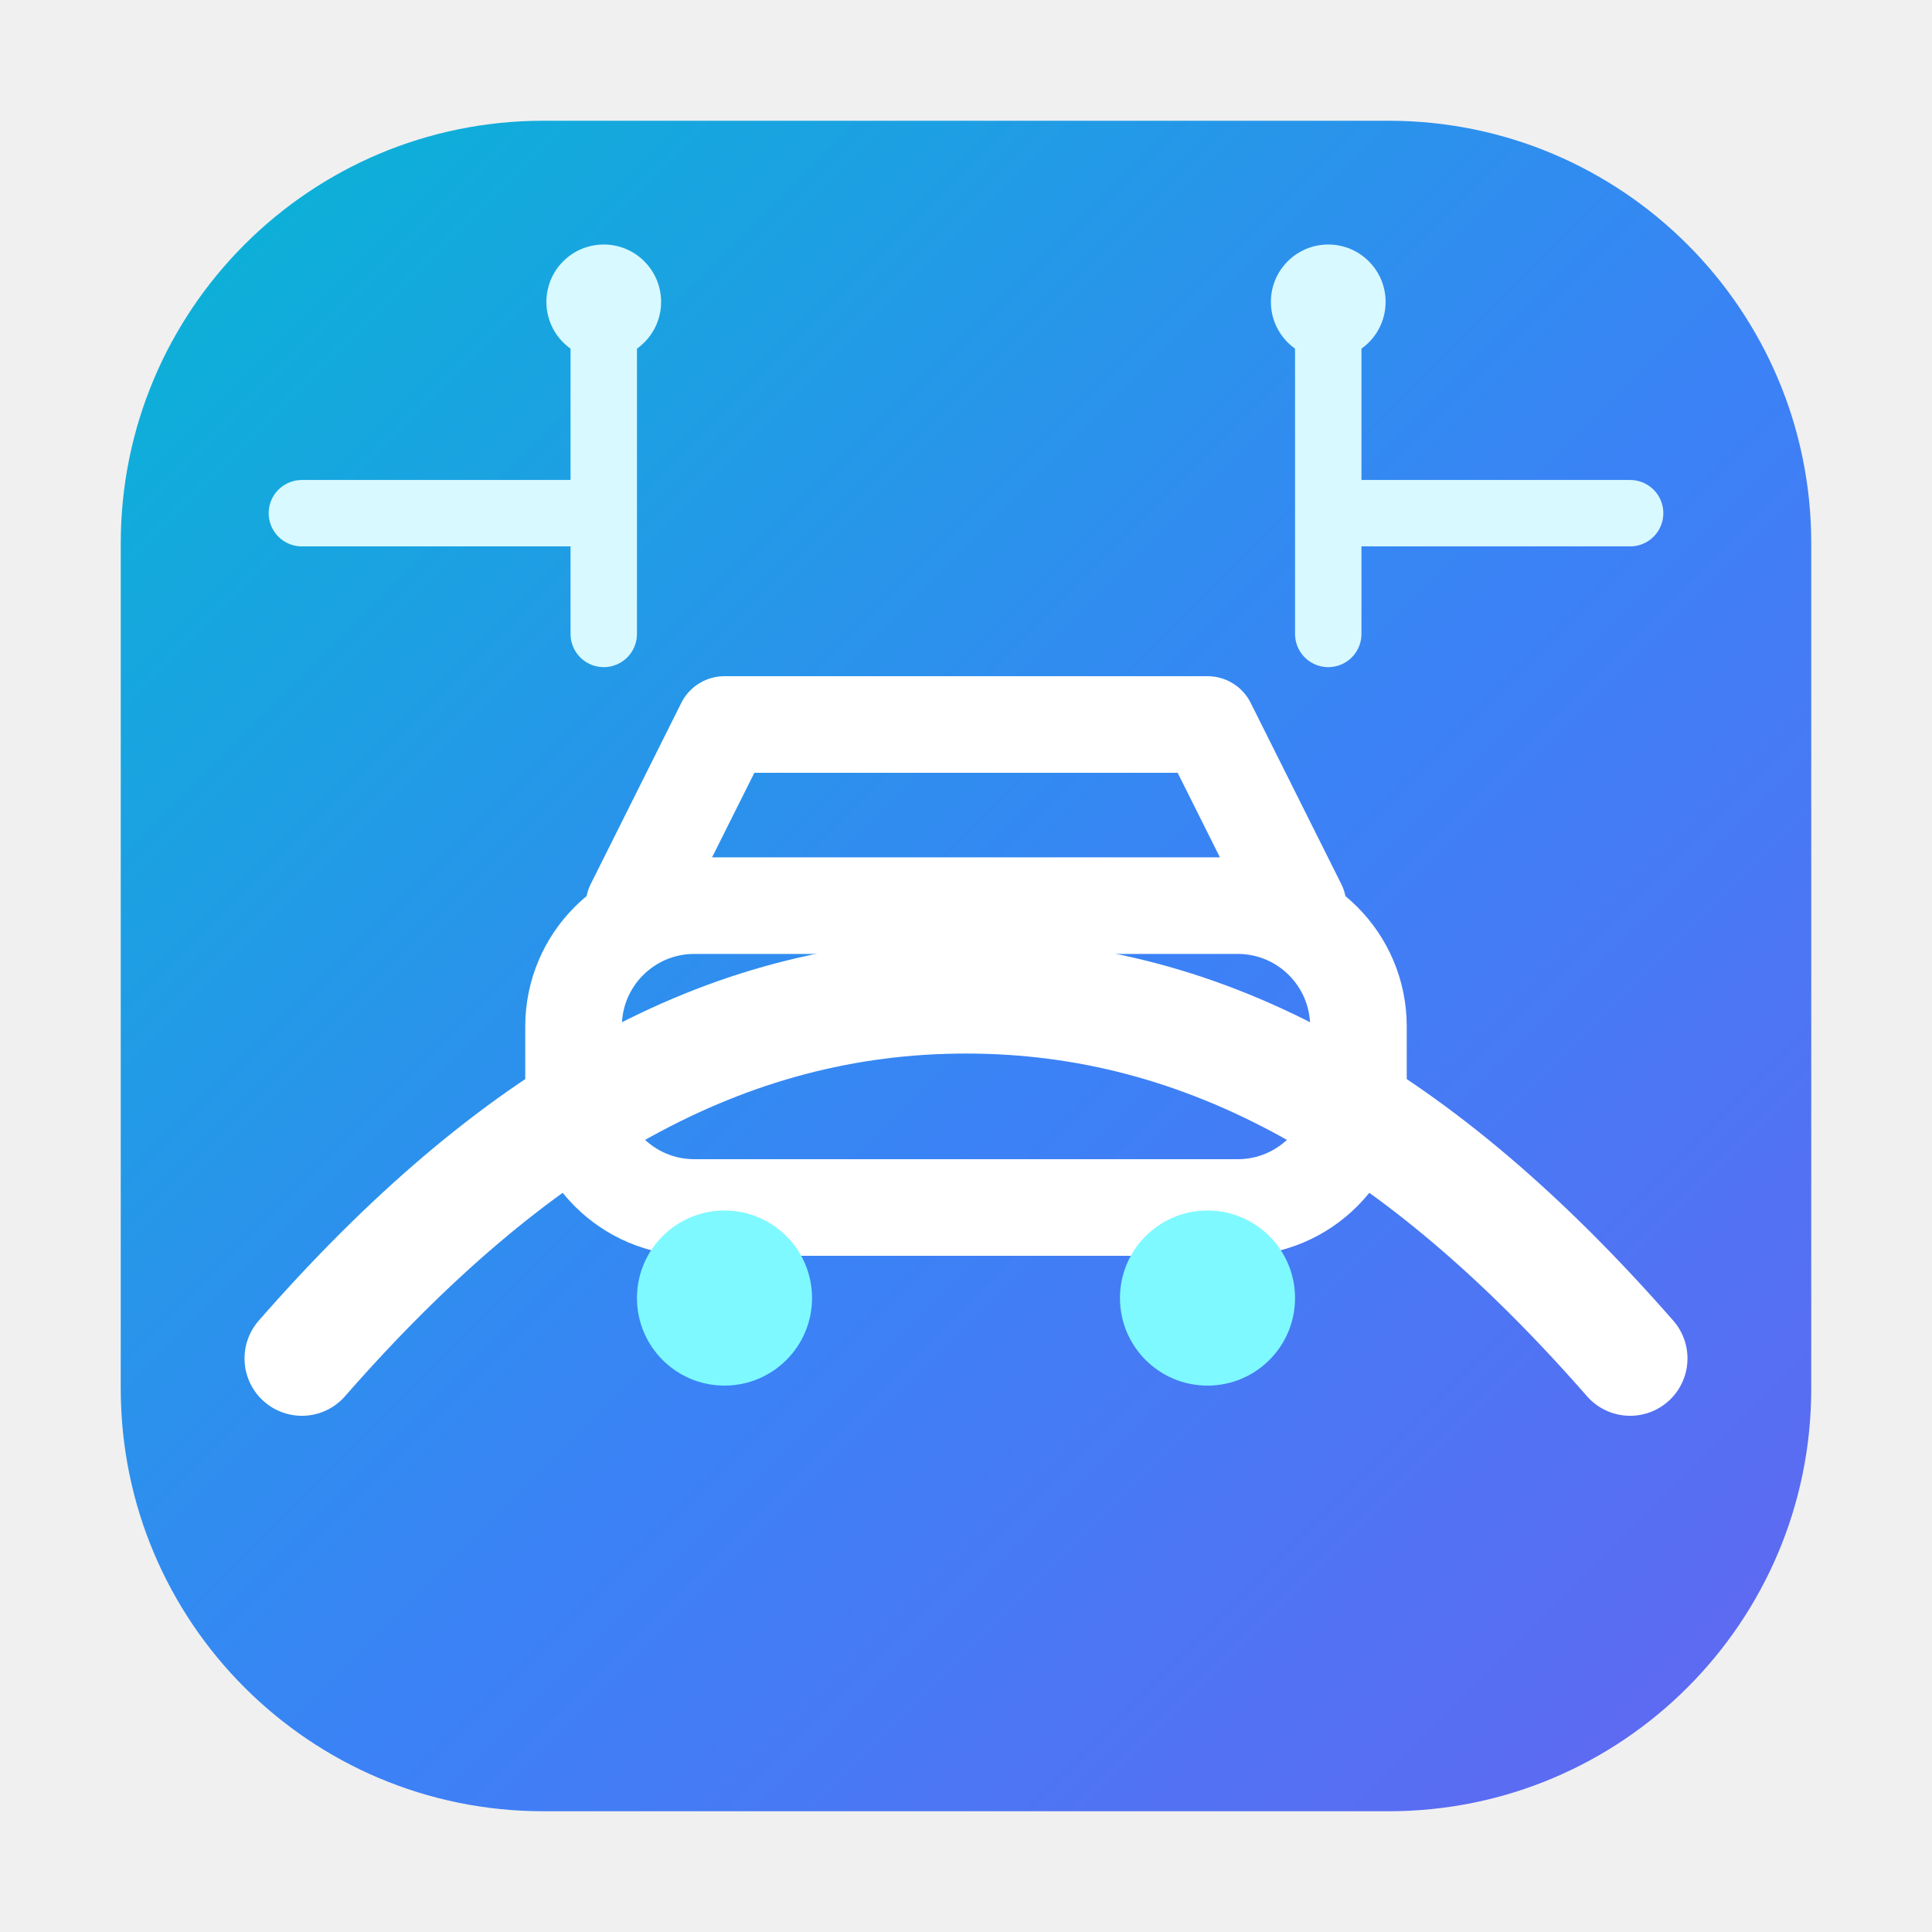
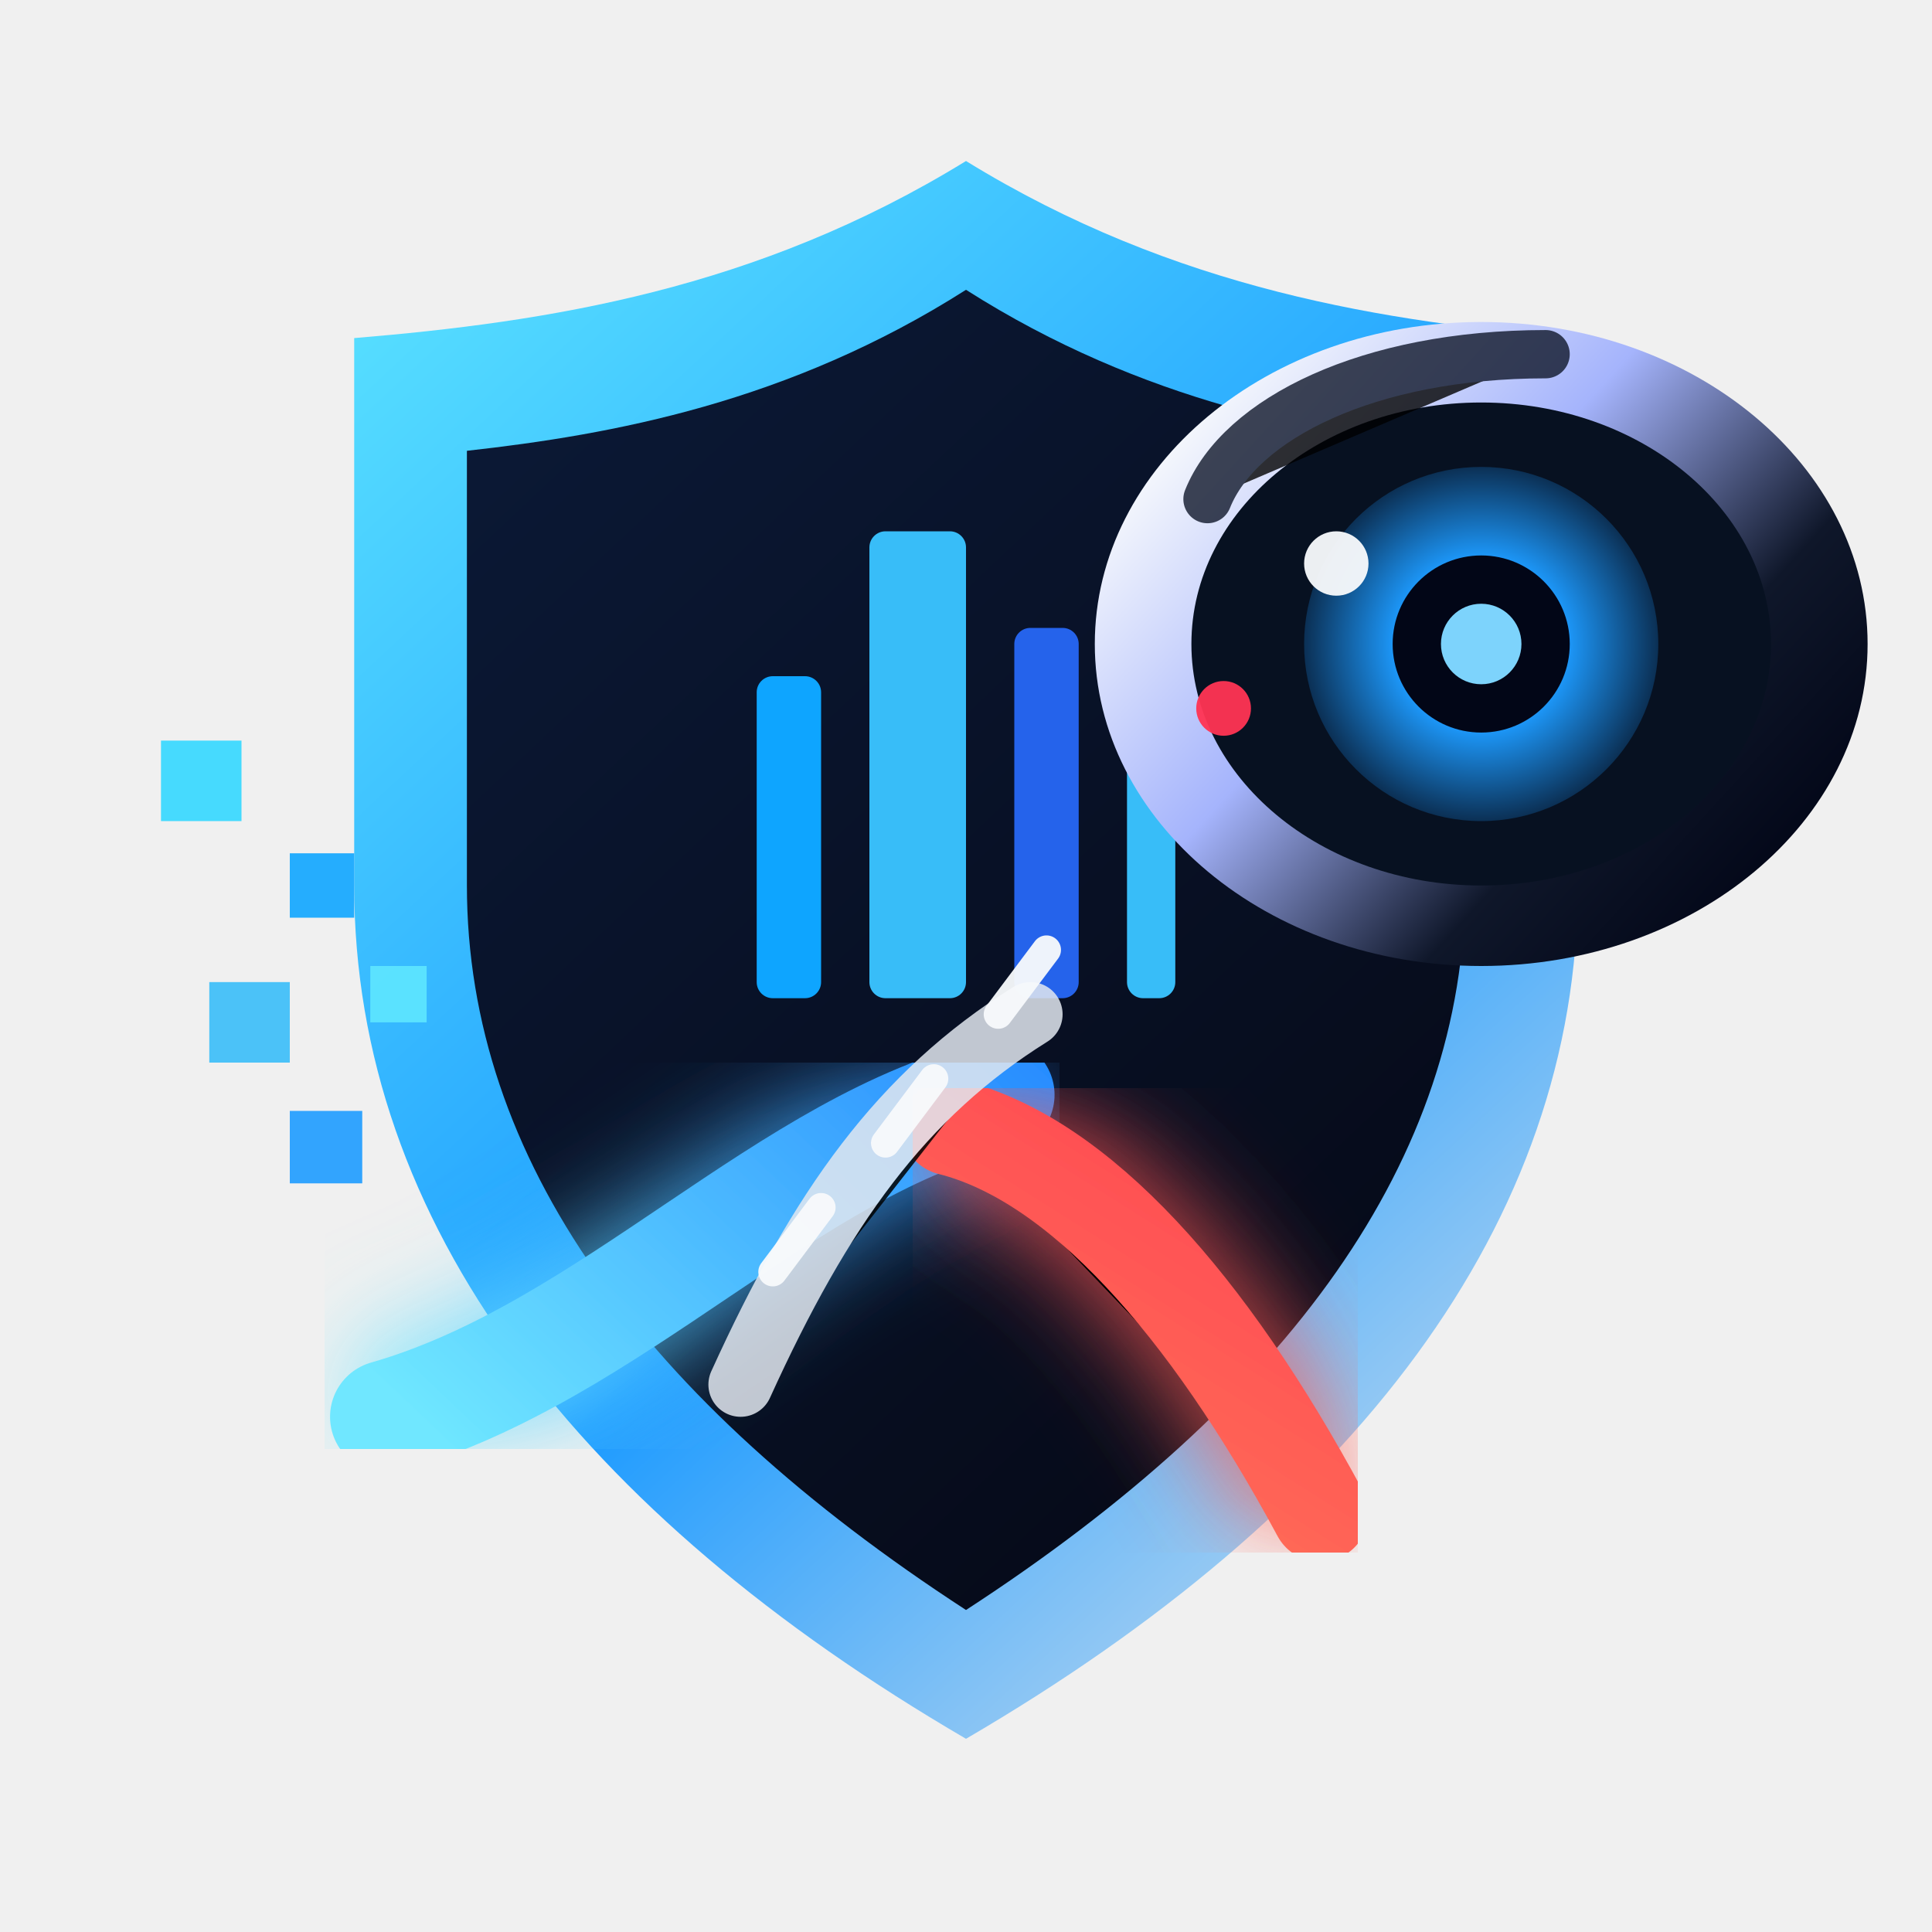
- <svg xmlns="http://www.w3.org/2000/svg" viewBox="0 0 64 64">
+ <svg xmlns="http://www.w3.org/2000/svg" viewBox="0 0 120 120">
  <defs>
-     <linearGradient id="g" x1="0" y1="0" x2="1" y2="1">
-       <stop offset="0%" stop-color="#06b6d4" />
-       <stop offset="55%" stop-color="#3b82f6" />
-       <stop offset="100%" stop-color="#6366f1" />
+     <linearGradient id="shieldOuter" x1="16" y1="14" x2="101" y2="105" gradientUnits="userSpaceOnUse">
+       <stop stop-color="#5EE7FF" />
+       <stop offset="0.55" stop-color="#1D9BFF" />
+       <stop offset="1" stop-color="#E5E7EB" />
    </linearGradient>
+     <linearGradient id="shieldInner" x1="28" y1="24" x2="94" y2="94" gradientUnits="userSpaceOnUse">
+       <stop stop-color="#0B1936" />
+       <stop offset="1" stop-color="#050814" />
+     </linearGradient>
+     <linearGradient id="roadBlue" x1="28" y1="90" x2="63" y2="53" gradientUnits="userSpaceOnUse">
+       <stop stop-color="#6FE7FF" />
+       <stop offset="1" stop-color="#1A7BFF" />
+     </linearGradient>
+     <linearGradient id="roadRed" x1="56" y1="95" x2="80" y2="57" gradientUnits="userSpaceOnUse">
+       <stop stop-color="#FF7A59" />
+       <stop offset="1" stop-color="#FF334F" />
+     </linearGradient>
+     <linearGradient id="lensRing" x1="75" y1="24" x2="110" y2="56" gradientUnits="userSpaceOnUse">
+       <stop stop-color="#F8FAFC" />
+       <stop offset="0.38" stop-color="#A5B4FC" />
+       <stop offset="0.72" stop-color="#0F172A" />
+       <stop offset="1" stop-color="#020617" />
+     </linearGradient>
+     <radialGradient id="lensCore" cx="0" cy="0" r="1" gradientUnits="userSpaceOnUse" gradientTransform="translate(92 40) rotate(90) scale(13)">
+       <stop stop-color="#8BE8FF" />
+       <stop offset="0.4" stop-color="#1D9BFF" />
+       <stop offset="1" stop-color="#050B1A" />
+     </radialGradient>
+     <filter id="softGlow">
+       <feGaussianBlur stdDeviation="3.5" result="blur" />
+       <feMerge>
+         <feMergeNode in="blur" />
+         <feMergeNode in="SourceGraphic" />
+       </feMerge>
+     </filter>
  </defs>
-   <rect x="4" y="4" width="56" height="56" rx="14" fill="url(#g)" />
-   <path d="M10 45c7-8 14-12 22-12s15 4 22 12" fill="none" stroke="#ffffff" stroke-width="3.8" stroke-linecap="round" />
-   <path d="M21 30l3-6h16l3 6" fill="none" stroke="#ffffff" stroke-width="3.2" stroke-linecap="round" stroke-linejoin="round" />
-   <rect x="19" y="30" width="26" height="10" rx="4" fill="none" stroke="#ffffff" stroke-width="3.2" />
-   <circle cx="24" cy="43" r="2.9" fill="#7ef9ff" />
-   <circle cx="40" cy="43" r="2.9" fill="#7ef9ff" />
-   <path d="M10 17h10M44 17h10M20 11v10M44 11v10" fill="none" stroke="#d8f9ff" stroke-width="2.2" stroke-linecap="round" />
-   <circle cx="20" cy="10" r="1.9" fill="#d8f9ff" />
-   <circle cx="44" cy="10" r="1.9" fill="#d8f9ff" />
+   <path d="M60 10C47 18 34 20 22 21v34c0 21 14 39 38 53 24-14 38-32 38-53V21C86 20 73 18 60 10Z" fill="url(#shieldOuter)" />
+   <path d="M60 18C49 25 38 27 29 28v27c0 17 11 32 31 45 20-13 31-28 31-45V28c-9-1-20-3-31-10Z" fill="url(#shieldInner)" />
+   <rect x="47" y="42" width="4" height="20" rx="1" fill="#0EA5FF" />
+   <rect x="54" y="33" width="6" height="29" rx="1" fill="#38BDF8" />
+   <rect x="63" y="39" width="4" height="23" rx="1" fill="#2563EB" />
+   <rect x="70" y="46" width="3" height="16" rx="1" fill="#38BDF8" />
+   <path d="M24 88c14-4 25-17 38-20" stroke="url(#roadBlue)" stroke-width="7" stroke-linecap="round" filter="url(#softGlow)" />
+   <path d="M59 70c8 2 16 11 23 24" stroke="url(#roadRed)" stroke-width="6" stroke-linecap="round" filter="url(#softGlow)" />
+   <path d="M46 86c5-11 10-18 18-23" stroke="#E2E8F0" stroke-width="4" stroke-linecap="round" opacity="0.85" />
+   <path d="M48 79 51 75M55 71 58 67M62 63 65 59" stroke="#F8FAFC" stroke-width="1.8" stroke-linecap="round" opacity="0.95" />
+   <rect x="10" y="46" width="5" height="5" fill="#33D7FF" opacity="0.9" />
+   <rect x="18" y="53" width="4" height="4" fill="#0EA5FF" opacity="0.9" />
+   <rect x="13" y="61" width="5" height="5" fill="#38BDF8" opacity="0.9" />
+   <rect x="23" y="60" width="3.5" height="3.5" fill="#5EE7FF" opacity="0.9" />
+   <rect x="18" y="69" width="4.5" height="4.5" fill="#1D9BFF" opacity="0.9" />
+   <ellipse cx="92" cy="40" rx="24" ry="20" fill="url(#lensRing)" />
+   <ellipse cx="92" cy="40" rx="18" ry="15" fill="#071121" />
+   <circle cx="92" cy="40" r="11" fill="url(#lensCore)" />
+   <circle cx="92" cy="40" r="5.5" fill="#020617" />
+   <circle cx="92" cy="40" r="2.5" fill="#7DD3FC" />
+   <circle cx="83" cy="35" r="2" fill="#F8FAFC" opacity="0.95" />
+   <circle cx="76" cy="44" r="1.7" fill="#FF3353" opacity="0.95" />
+   <path d="M75 31c2-5 10-9 21-9" stroke="#0F172A" stroke-width="3" stroke-linecap="round" opacity="0.8" />
</svg>
